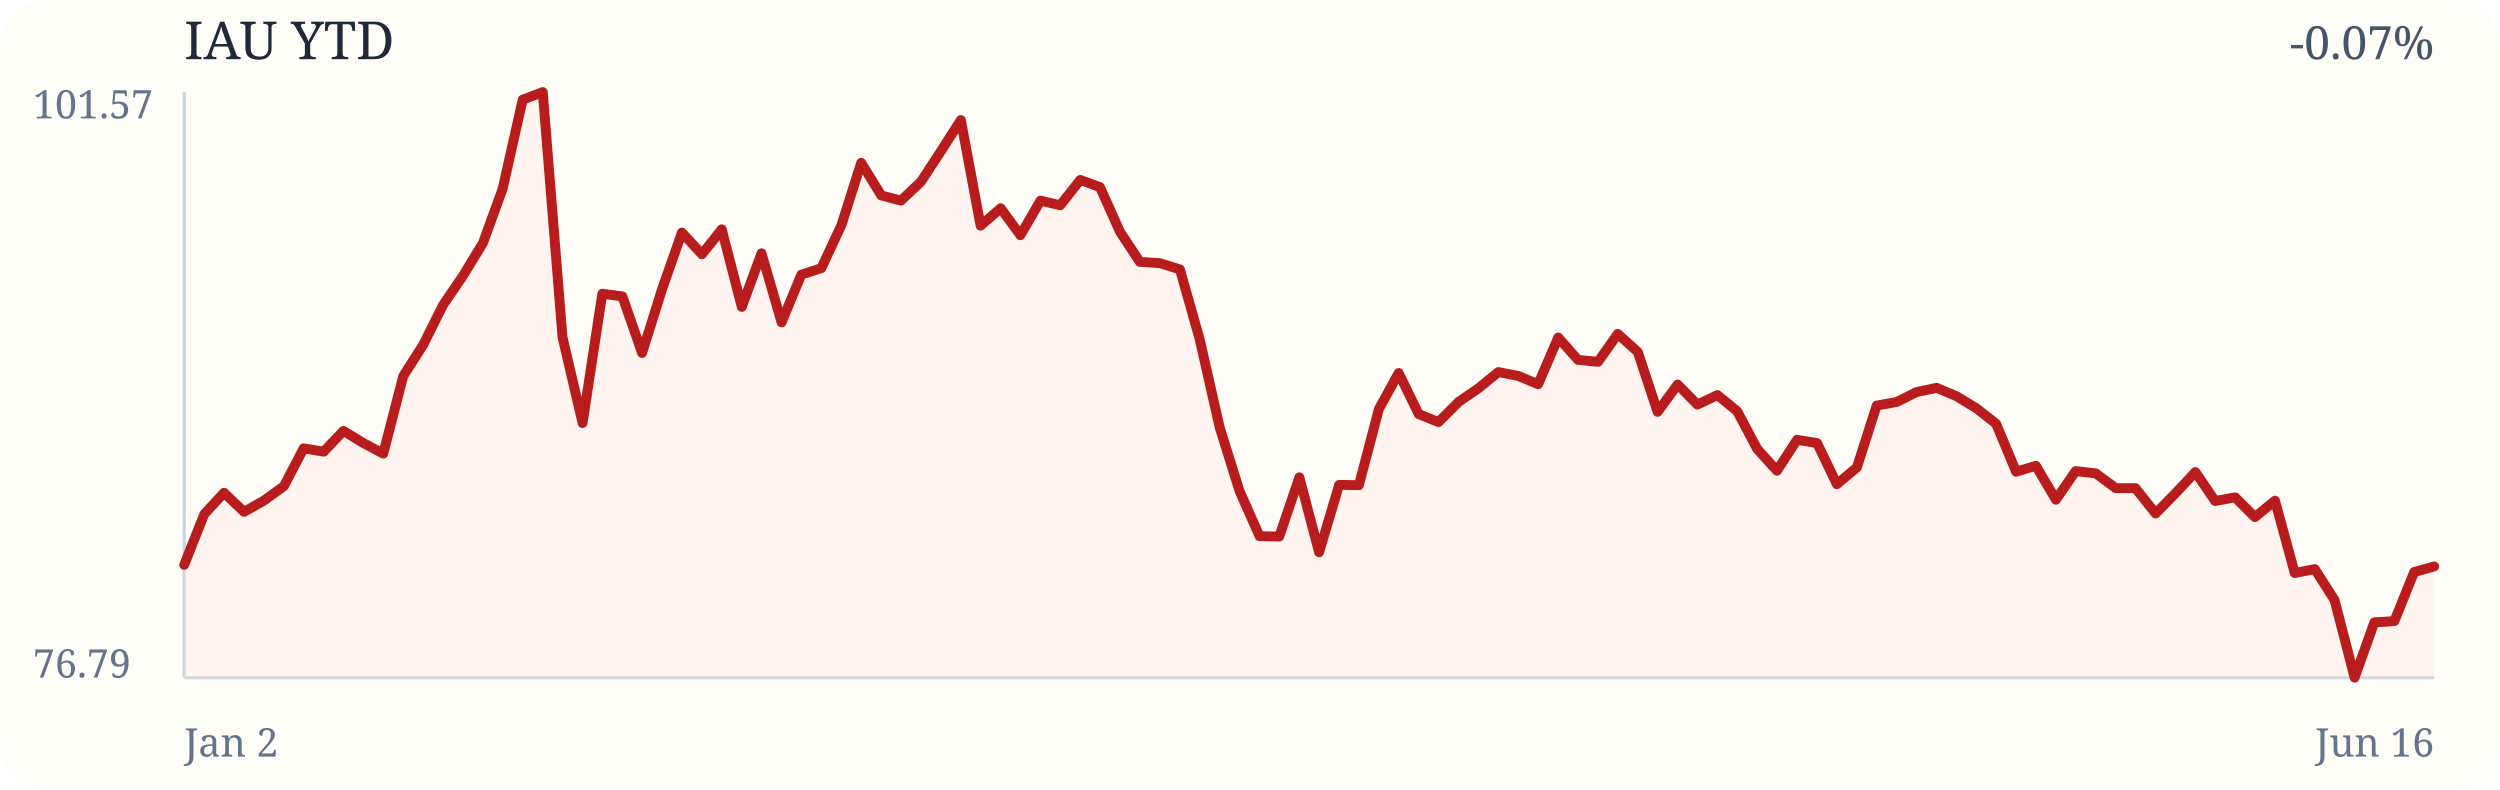
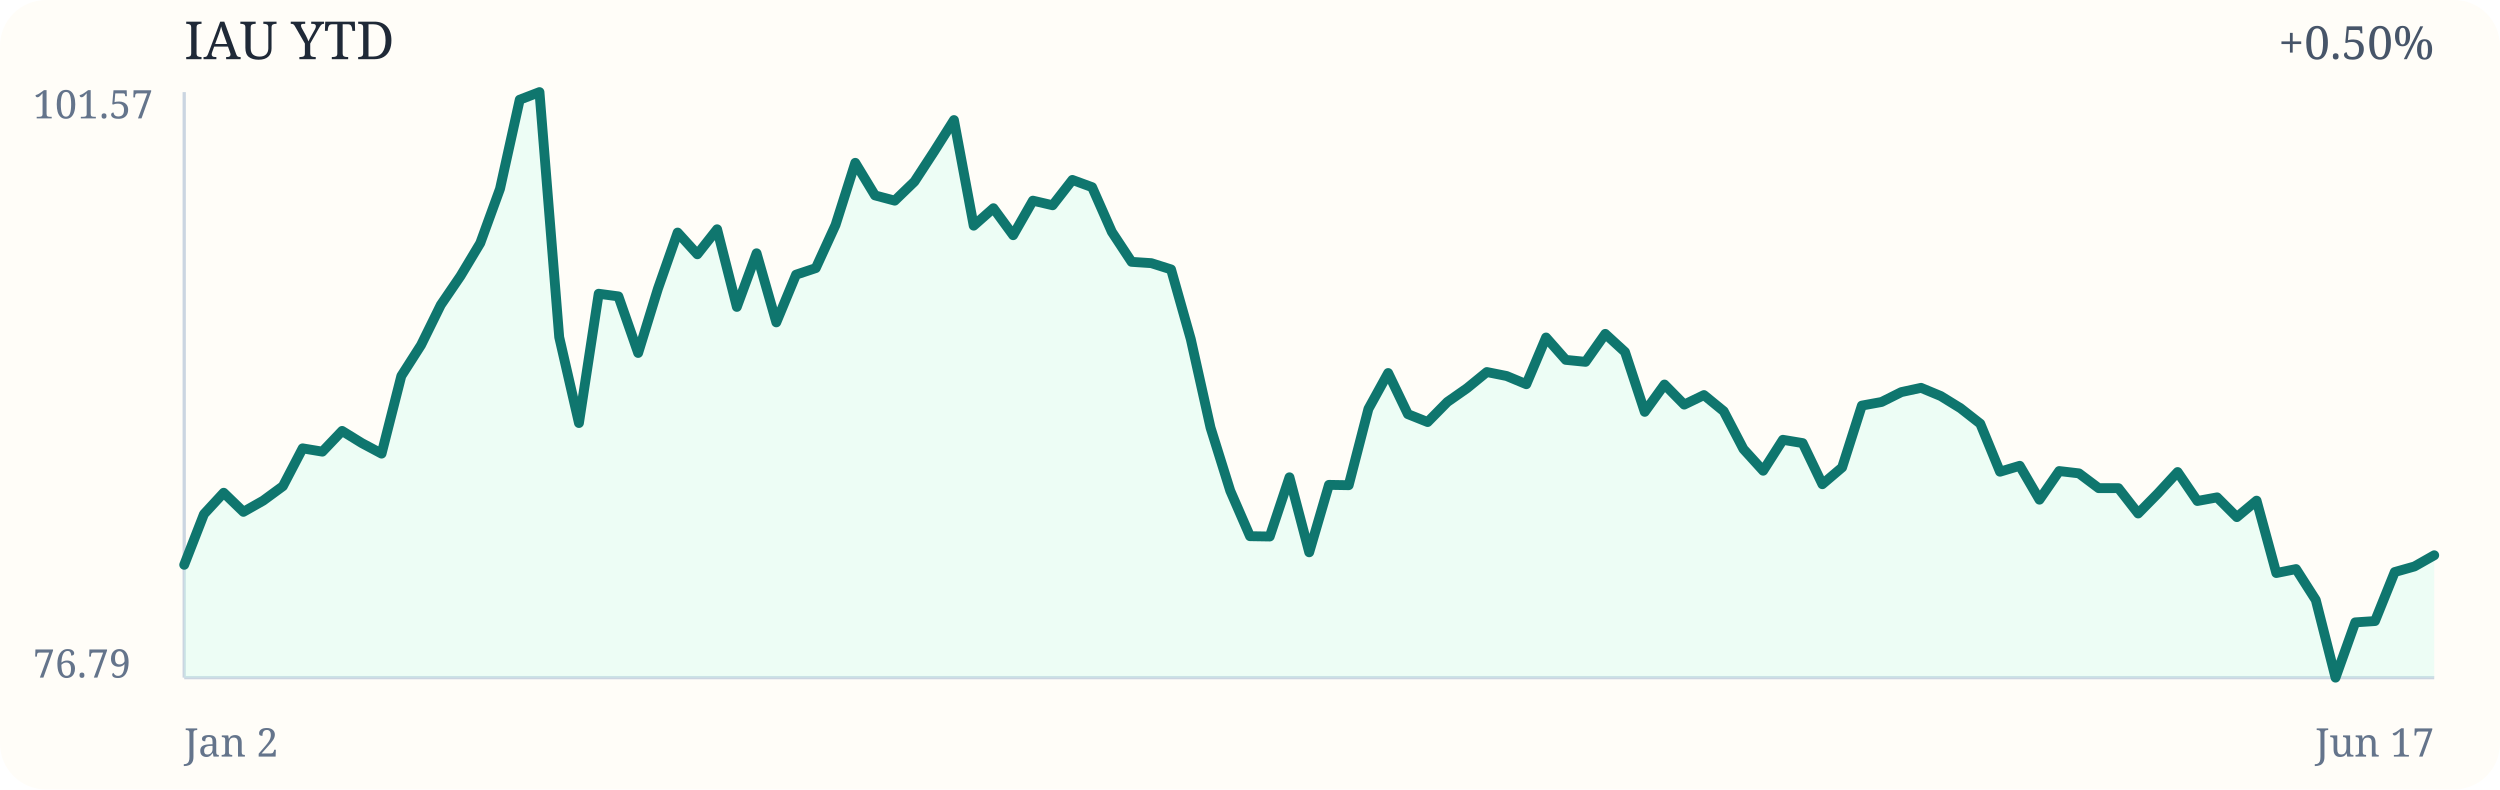
<svg xmlns="http://www.w3.org/2000/svg" width="760" height="240" viewBox="0 0 760 240" role="img" aria-labelledby="title desc">
  <rect width="100%" height="100%" fill="#fffdf8" rx="14" />
  <text x="56" y="18" font-size="16" font-family="Georgia, serif" fill="#1f2937">IAU YTD</text>
-   <text x="740" y="18" text-anchor="end" font-size="14" font-family="Georgia, serif" fill="#475569">-0.07%</text>
+   <text x="740" y="18" text-anchor="end" font-size="14" font-family="Georgia, serif" fill="#475569">+0.50%</text>
  <line x1="56" y1="206" x2="740" y2="206" stroke="#cbd5e1" stroke-width="1" />
  <line x1="56" y1="28" x2="56" y2="206" stroke="#cbd5e1" stroke-width="1" />
  <text x="56" y="230" font-size="12" font-family="Georgia, serif" fill="#64748b">Jan 2</text>
-   <text x="740" y="230" text-anchor="end" font-size="12" font-family="Georgia, serif" fill="#64748b">Jun 16</text>
+   <text x="740" y="230" text-anchor="end" font-size="12" font-family="Georgia, serif" fill="#64748b">Jun 17</text>
  <text x="10" y="36" font-size="12" font-family="Georgia, serif" fill="#64748b">101.57</text>
  <text x="10" y="206" font-size="12" font-family="Georgia, serif" fill="#64748b">76.79</text>
-   <polygon points="56.0,206.0 56.0,171.7 62.1,156.3 68.1,149.8 74.2,155.6 80.2,152.2 86.3,147.8 92.3,136.3 98.4,137.3 104.4,131.0 110.5,134.7 116.5,137.9 122.6,114.3 128.6,104.9 134.7,92.7 140.7,83.9 146.8,73.9 152.8,57.4 158.9,30.3 165.0,28.0 171.0,102.5 177.1,128.6 183.1,89.3 189.2,90.1 195.2,107.3 201.3,87.8 207.3,70.7 213.4,77.3 219.4,69.7 225.5,93.3 231.5,77.0 237.6,98.0 243.6,83.5 249.7,81.5 255.8,68.4 261.8,49.5 267.9,59.4 273.9,61.0 280.0,55.2 286.0,46.0 292.1,36.5 298.1,68.6 304.2,63.3 310.2,71.5 316.3,61.0 322.3,62.4 328.4,54.7 334.4,56.9 340.5,70.5 346.5,79.6 352.6,80.0 358.7,81.9 364.7,103.1 370.8,130.0 376.8,149.2 382.9,163.0 388.9,163.1 395.0,145.1 401.0,167.9 407.1,147.4 413.1,147.5 419.2,124.3 425.2,113.4 431.3,125.9 437.3,128.3 443.4,122.2 449.5,118.0 455.5,113.1 461.6,114.3 467.6,116.8 473.7,102.6 479.7,109.4 485.8,110.0 491.8,101.5 497.9,107.0 503.9,125.2 510.0,116.9 516.0,123.0 522.1,120.1 528.1,125.0 534.2,136.5 540.2,143.1 546.3,133.7 552.4,134.7 558.4,147.2 564.5,142.1 570.5,123.3 576.6,122.2 582.6,119.2 588.7,117.9 594.7,120.4 600.8,124.1 606.8,128.8 612.9,143.4 618.9,141.6 625.0,151.9 631.0,143.2 637.1,143.9 643.2,148.4 649.2,148.4 655.3,156.1 661.3,150.0 667.4,143.5 673.4,152.3 679.5,151.2 685.5,157.2 691.6,152.2 697.6,174.2 703.7,173.0 709.7,182.4 715.8,206.0 721.8,189.2 727.9,188.8 733.9,173.9 740.0,172.2 740.0,206.0" fill="#fee2e2" opacity="0.35" />
-   <polyline points="56.0,171.7 62.1,156.3 68.1,149.8 74.2,155.6 80.2,152.2 86.3,147.8 92.3,136.3 98.4,137.3 104.4,131.0 110.5,134.7 116.5,137.9 122.6,114.3 128.6,104.9 134.7,92.7 140.7,83.9 146.8,73.9 152.8,57.4 158.9,30.3 165.0,28.0 171.0,102.5 177.1,128.6 183.1,89.3 189.2,90.1 195.2,107.3 201.3,87.8 207.3,70.7 213.4,77.3 219.4,69.7 225.5,93.3 231.5,77.0 237.6,98.0 243.6,83.5 249.7,81.5 255.8,68.4 261.8,49.5 267.9,59.4 273.9,61.0 280.0,55.2 286.0,46.0 292.1,36.5 298.1,68.6 304.2,63.3 310.2,71.5 316.3,61.0 322.3,62.4 328.4,54.7 334.4,56.9 340.5,70.5 346.5,79.6 352.6,80.0 358.7,81.9 364.7,103.1 370.8,130.0 376.8,149.2 382.9,163.0 388.9,163.1 395.0,145.1 401.0,167.9 407.1,147.4 413.1,147.5 419.2,124.3 425.2,113.4 431.3,125.9 437.3,128.3 443.4,122.2 449.5,118.0 455.5,113.1 461.6,114.3 467.6,116.8 473.7,102.6 479.7,109.4 485.8,110.0 491.8,101.5 497.9,107.0 503.9,125.2 510.0,116.9 516.0,123.0 522.1,120.1 528.1,125.0 534.2,136.5 540.2,143.1 546.3,133.7 552.4,134.7 558.4,147.2 564.5,142.1 570.5,123.3 576.6,122.2 582.6,119.2 588.7,117.9 594.7,120.4 600.8,124.1 606.8,128.8 612.9,143.4 618.9,141.6 625.0,151.9 631.0,143.2 637.1,143.9 643.2,148.4 649.2,148.4 655.3,156.1 661.3,150.0 667.4,143.5 673.4,152.3 679.5,151.2 685.5,157.2 691.6,152.2 697.6,174.2 703.7,173.0 709.7,182.4 715.8,206.0 721.8,189.2 727.9,188.8 733.9,173.9 740.0,172.2" fill="none" stroke="#b91c1c" stroke-width="3" stroke-linecap="round" stroke-linejoin="round" />
+   <polygon points="56.0,206.0 56.0,171.7 62.0,156.3 68.0,149.8 74.0,155.6 80.0,152.2 86.0,147.8 92.0,136.3 98.0,137.3 104.0,131.0 110.0,134.7 116.0,137.9 122.0,114.3 128.0,104.9 134.0,92.7 140.0,83.9 146.0,73.9 152.0,57.4 158.0,30.3 164.0,28.0 170.0,102.5 176.0,128.6 182.0,89.3 188.0,90.1 194.0,107.3 200.0,87.8 206.0,70.7 212.0,77.3 218.0,69.7 224.0,93.3 230.0,77.0 236.0,98.0 242.0,83.5 248.0,81.5 254.0,68.4 260.0,49.5 266.0,59.4 272.0,61.0 278.0,55.2 284.0,46.0 290.0,36.5 296.0,68.6 302.0,63.3 308.0,71.5 314.0,61.0 320.0,62.4 326.0,54.7 332.0,56.9 338.0,70.5 344.0,79.6 350.0,80.0 356.0,81.9 362.0,103.1 368.0,130.0 374.0,149.2 380.0,163.0 386.0,163.1 392.0,145.1 398.0,167.9 404.0,147.4 410.0,147.5 416.0,124.3 422.0,113.4 428.0,125.9 434.0,128.3 440.0,122.2 446.0,118.0 452.0,113.1 458.0,114.3 464.0,116.8 470.0,102.6 476.0,109.4 482.0,110.0 488.0,101.5 494.0,107.0 500.0,125.2 506.0,116.9 512.0,123.0 518.0,120.1 524.0,125.0 530.0,136.5 536.0,143.1 542.0,133.7 548.0,134.7 554.0,147.2 560.0,142.1 566.0,123.3 572.0,122.2 578.0,119.2 584.0,117.9 590.0,120.4 596.0,124.1 602.0,128.8 608.0,143.4 614.0,141.6 620.0,151.9 626.0,143.2 632.0,143.9 638.0,148.4 644.0,148.4 650.0,156.1 656.0,150.0 662.0,143.5 668.0,152.3 674.0,151.2 680.0,157.2 686.0,152.2 692.0,174.2 698.0,173.0 704.0,182.4 710.0,206.0 716.0,189.2 722.0,188.8 728.0,173.9 734.0,172.2 740.0,168.8 740.0,206.0" fill="#ccfbf1" opacity="0.35" />
+   <polyline points="56.0,171.7 62.0,156.3 68.0,149.8 74.0,155.6 80.0,152.2 86.0,147.8 92.0,136.3 98.0,137.3 104.0,131.0 110.0,134.7 116.0,137.9 122.0,114.3 128.0,104.9 134.0,92.7 140.0,83.9 146.0,73.9 152.0,57.4 158.0,30.3 164.0,28.0 170.0,102.5 176.0,128.6 182.0,89.3 188.0,90.1 194.0,107.3 200.0,87.8 206.0,70.7 212.0,77.3 218.0,69.7 224.0,93.3 230.0,77.0 236.0,98.0 242.0,83.5 248.0,81.5 254.0,68.4 260.0,49.5 266.0,59.4 272.0,61.0 278.0,55.2 284.0,46.0 290.0,36.5 296.0,68.6 302.0,63.3 308.0,71.5 314.0,61.0 320.0,62.4 326.0,54.7 332.0,56.9 338.0,70.5 344.0,79.6 350.0,80.0 356.0,81.9 362.0,103.1 368.0,130.0 374.0,149.2 380.0,163.0 386.0,163.1 392.0,145.1 398.0,167.9 404.0,147.4 410.0,147.5 416.0,124.3 422.0,113.4 428.0,125.9 434.0,128.3 440.0,122.2 446.0,118.0 452.0,113.1 458.0,114.3 464.0,116.8 470.0,102.6 476.0,109.4 482.0,110.0 488.0,101.5 494.0,107.0 500.0,125.2 506.0,116.9 512.0,123.0 518.0,120.1 524.0,125.0 530.0,136.5 536.0,143.1 542.0,133.7 548.0,134.7 554.0,147.2 560.0,142.1 566.0,123.3 572.0,122.2 578.0,119.2 584.0,117.9 590.0,120.4 596.0,124.1 602.0,128.8 608.0,143.4 614.0,141.6 620.0,151.9 626.0,143.2 632.0,143.9 638.0,148.4 644.0,148.4 650.0,156.1 656.0,150.0 662.0,143.5 668.0,152.3 674.0,151.2 680.0,157.2 686.0,152.2 692.0,174.2 698.0,173.0 704.0,182.4 710.0,206.0 716.0,189.2 722.0,188.8 728.0,173.9 734.0,172.2 740.0,168.8" fill="none" stroke="#0f766e" stroke-width="3" stroke-linecap="round" stroke-linejoin="round" />
</svg>
